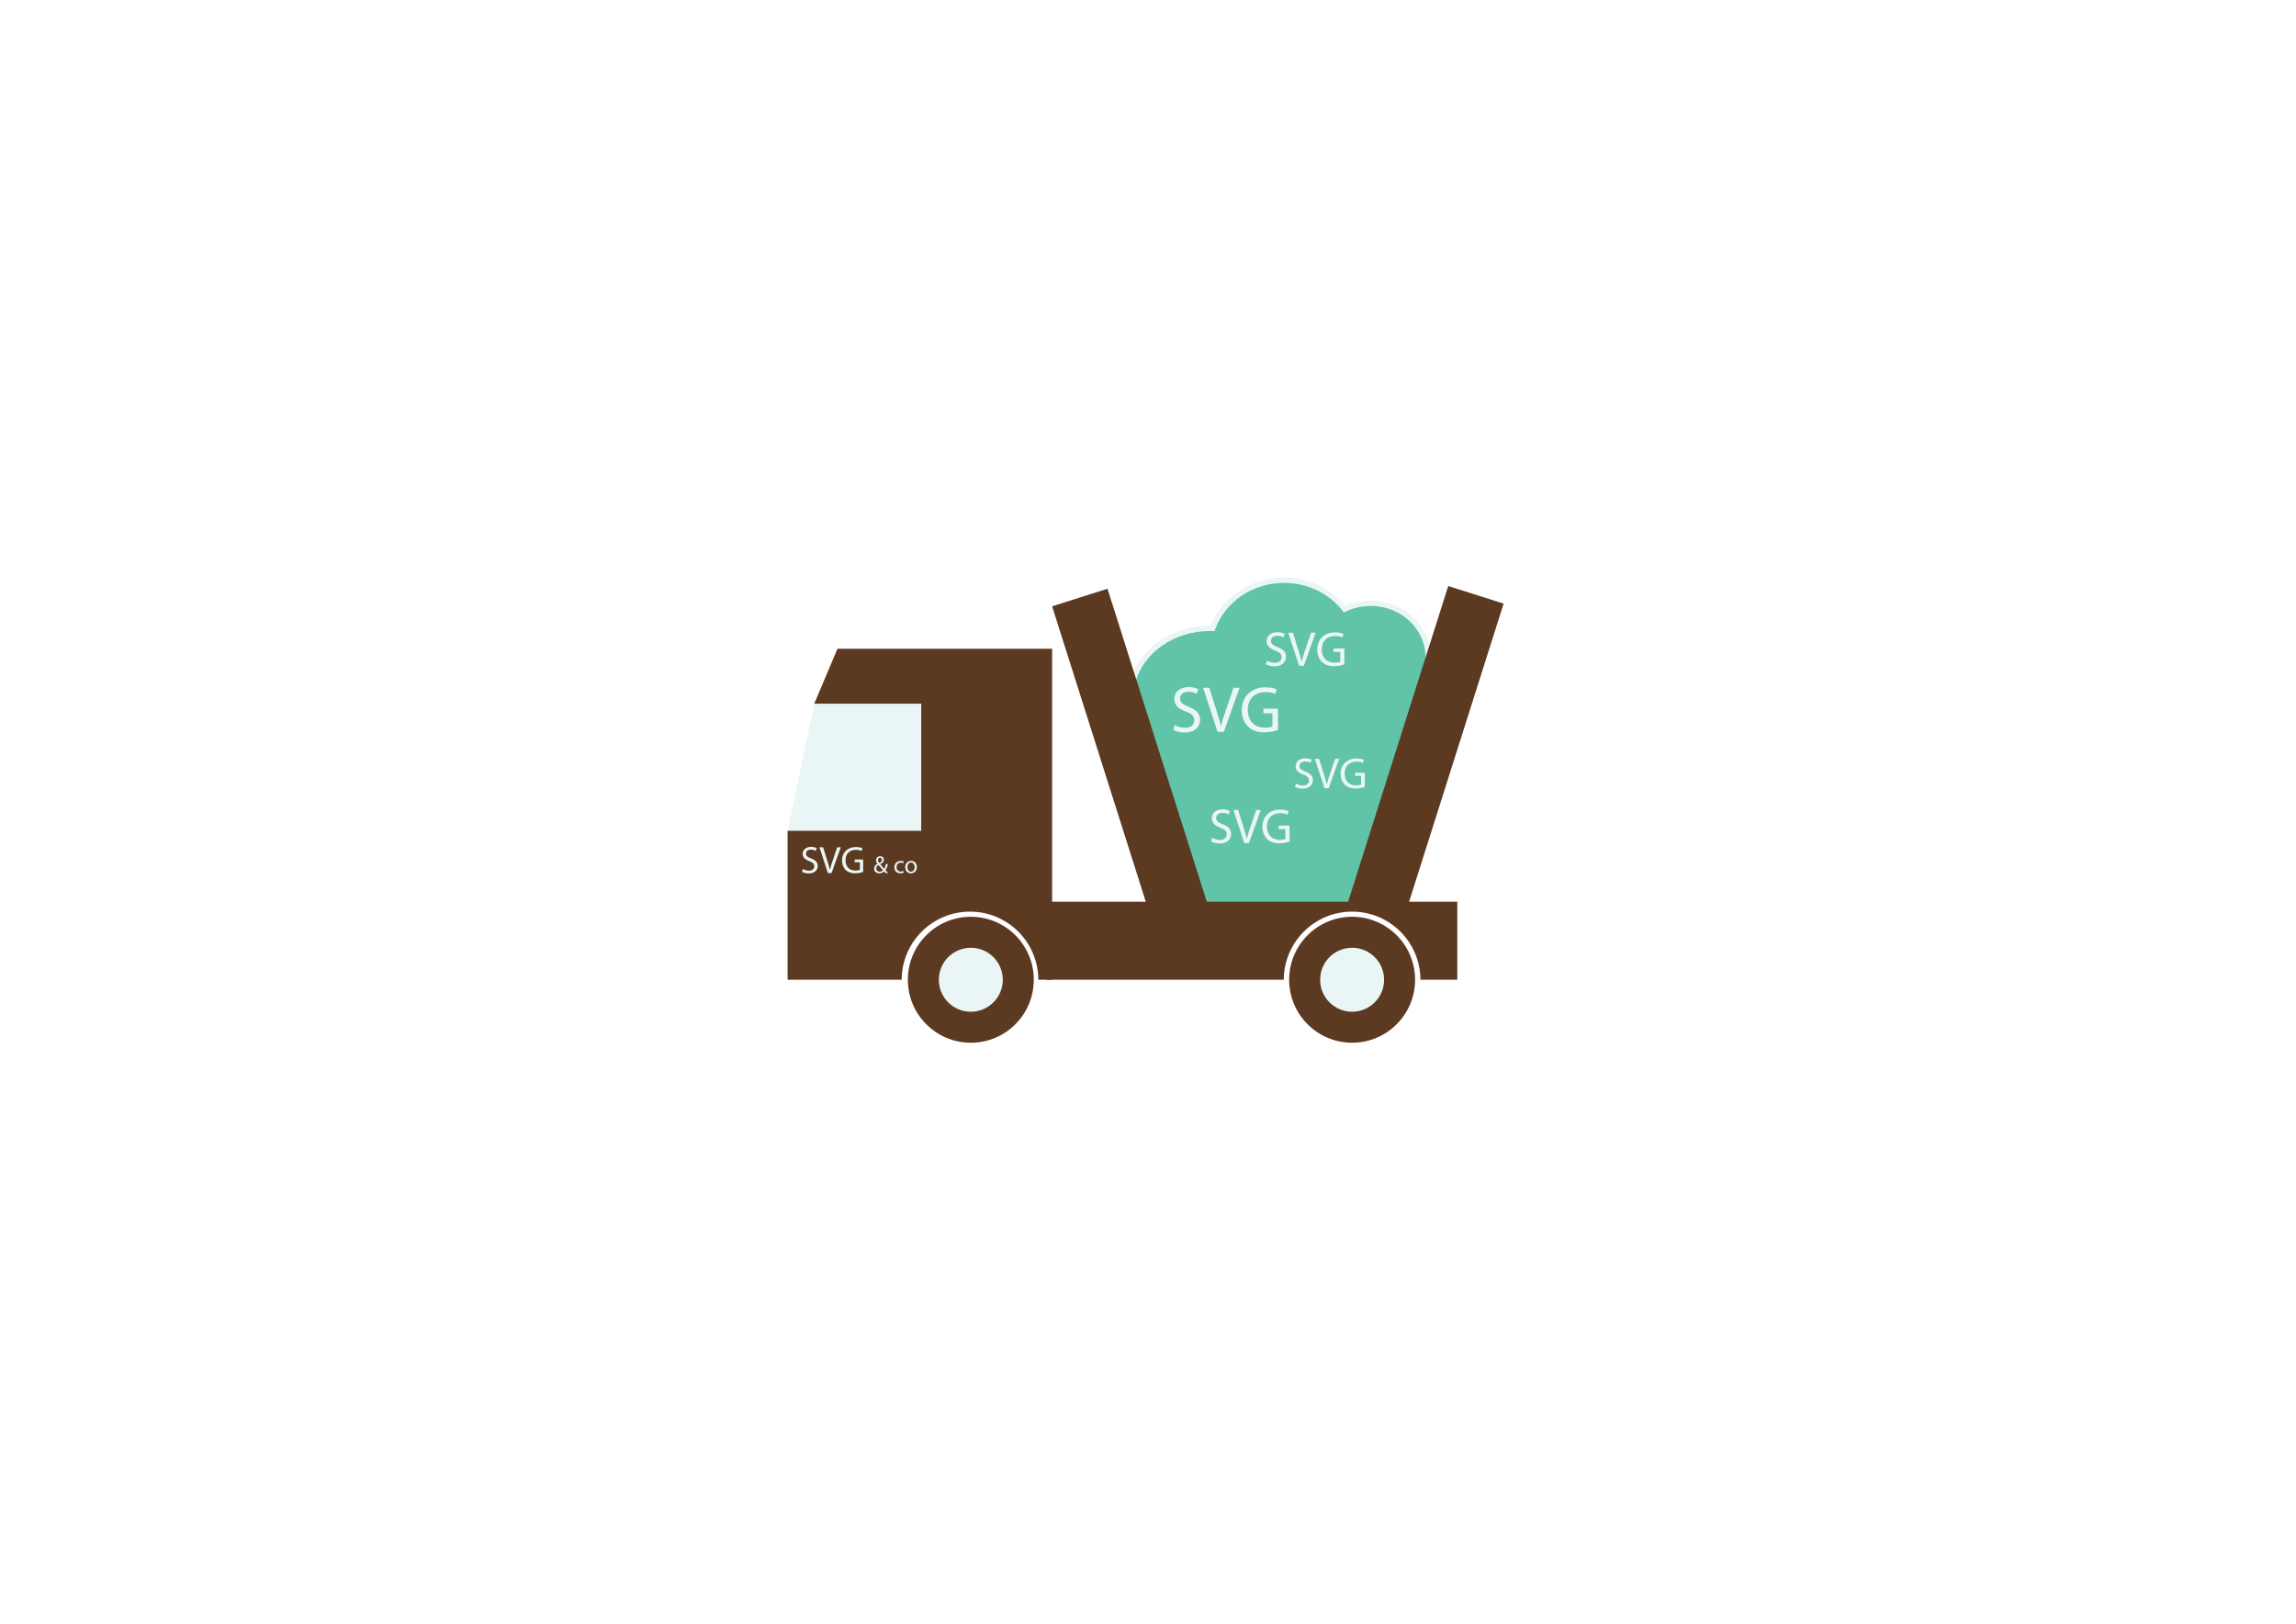
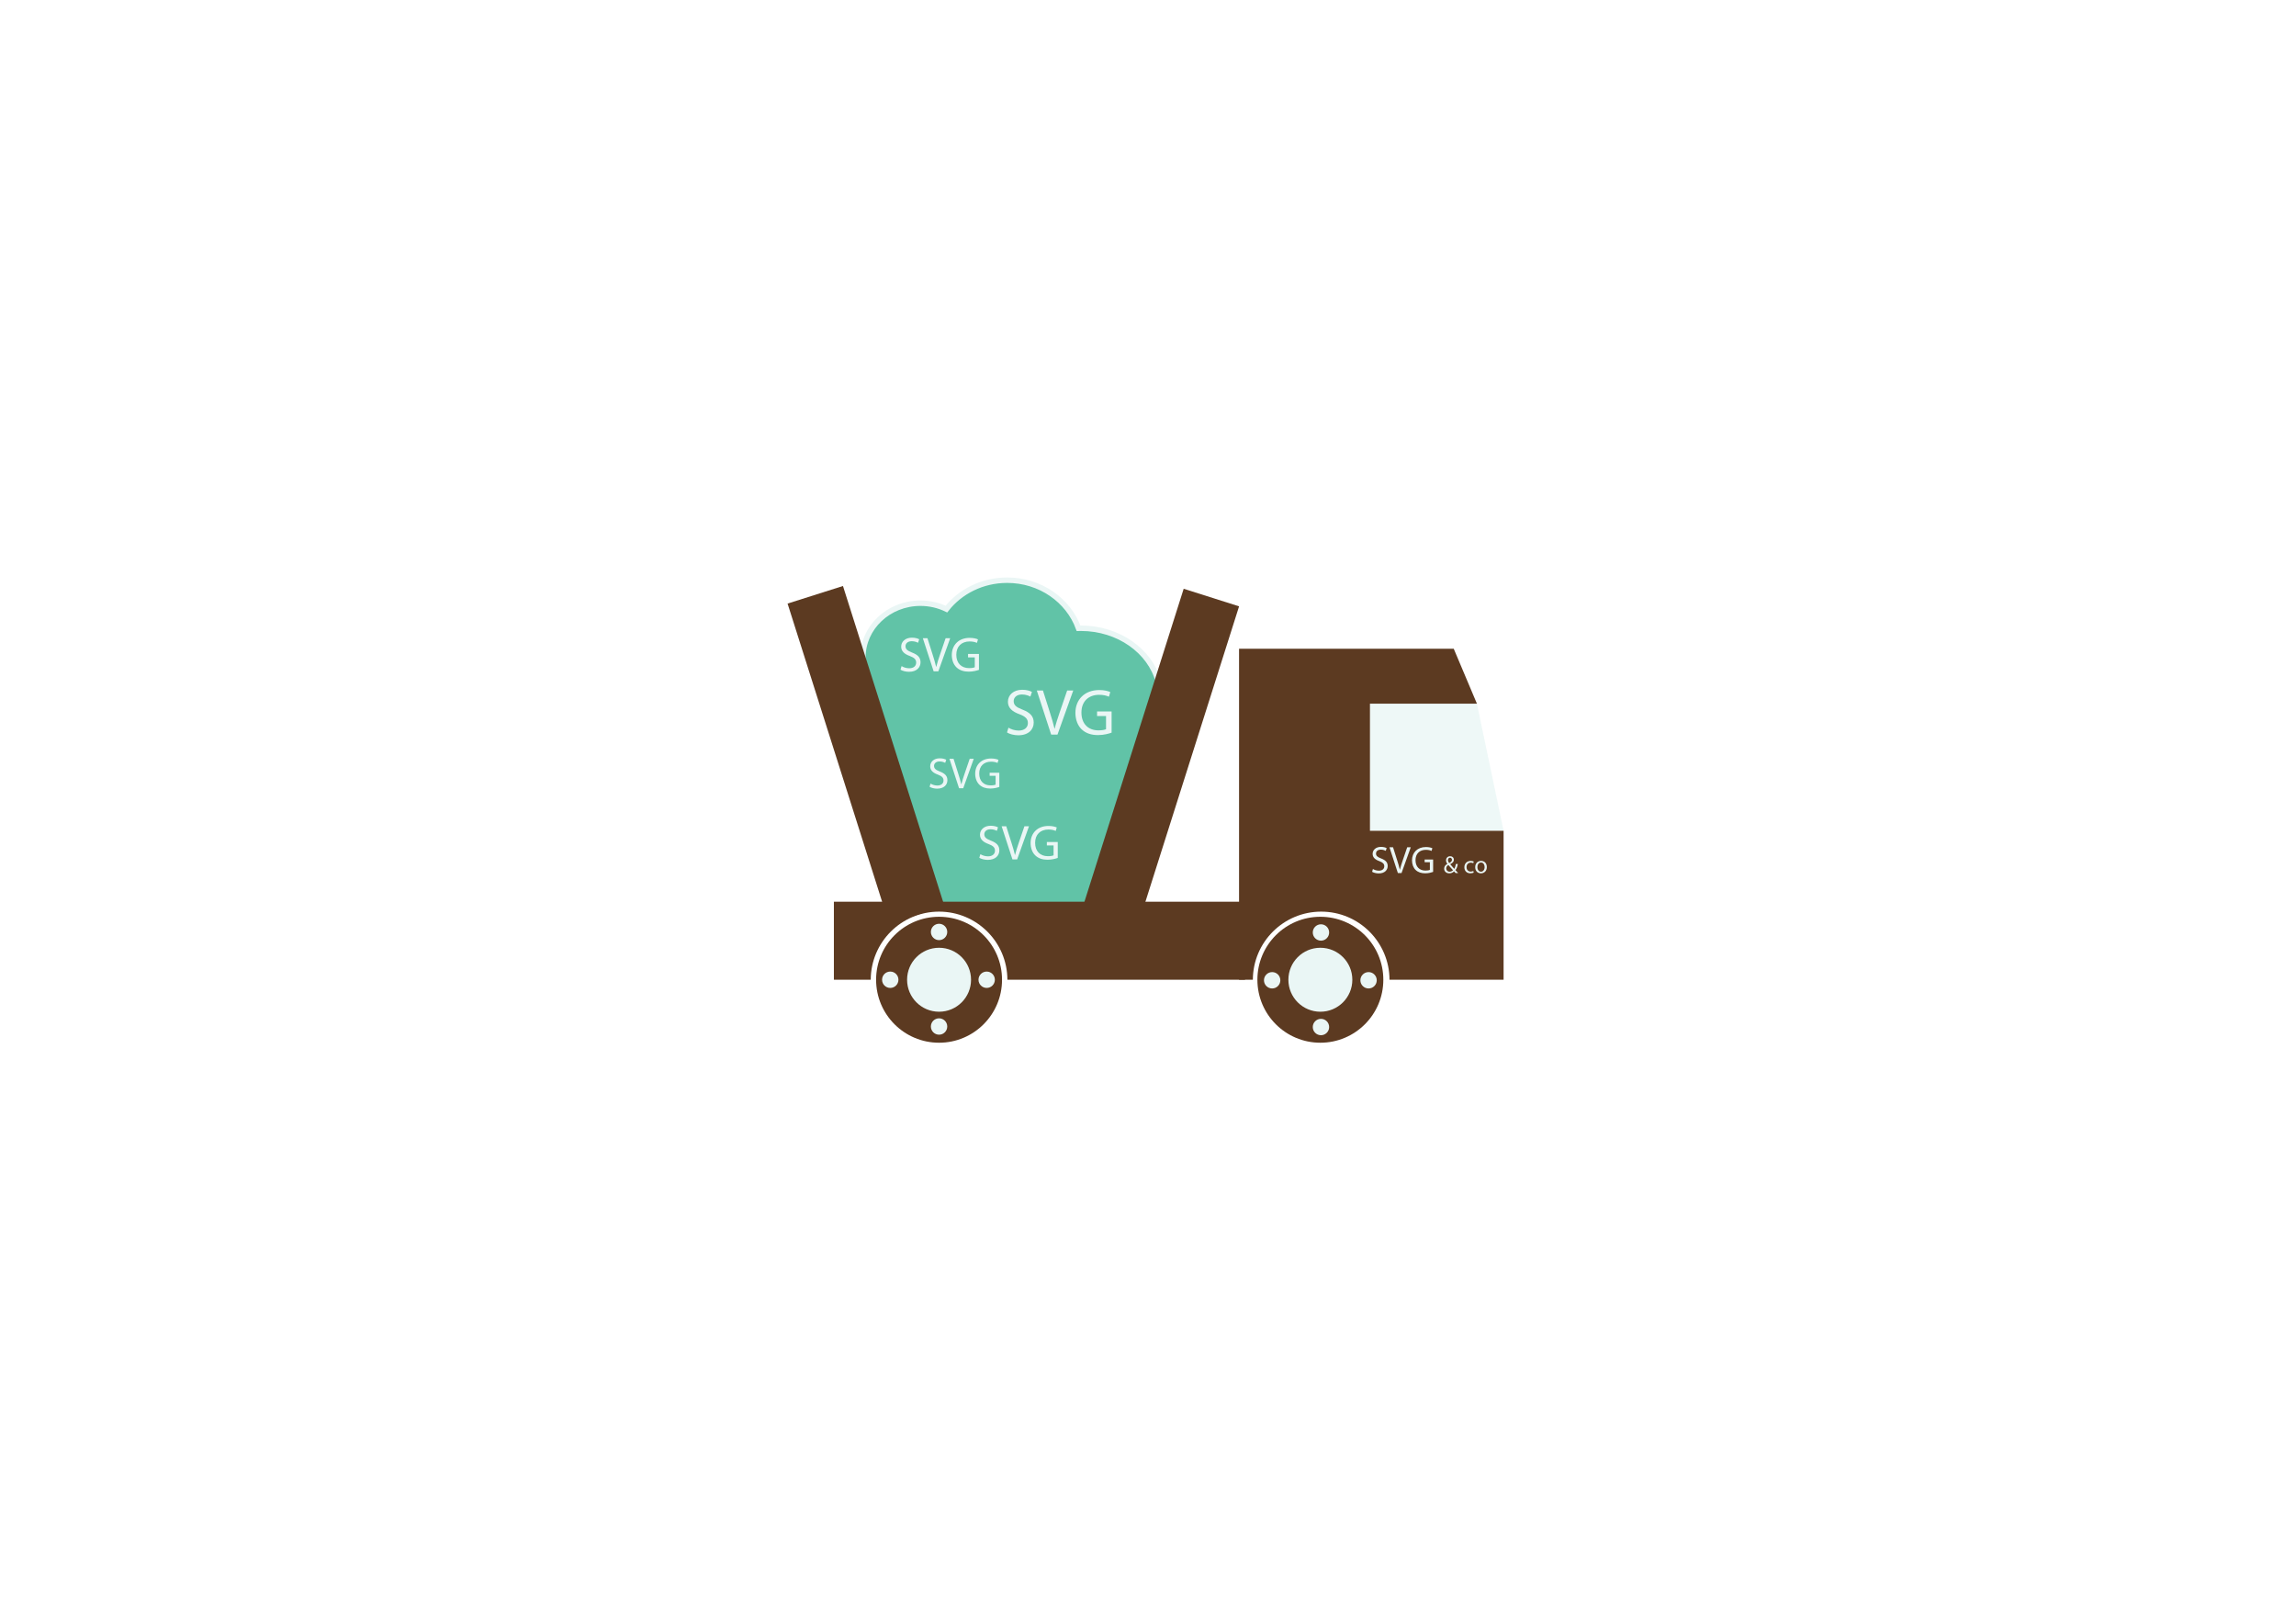
<svg xmlns="http://www.w3.org/2000/svg" version="1.1" x="0px" y="0px" width="841.89px" height="595.28px" viewBox="0 0 841.89 595.28" enable-background="new 0 0 841.89 595.28" xml:space="preserve">
  <g id="Layer_2" display="none">
    <rect x="177" y="99" display="inline" fill="#61C3A7" width="441" height="330" />
  </g>
  <g id="Layer_1">
-     <path fill="#61C3A7" stroke="#EAF6F5" stroke-width="2" stroke-miterlimit="10" d="M523.727,241.025   c0-10.98-9.455-19.883-21.117-19.883c-3.43,0-6.657,0.787-9.521,2.152c-5.039-6.421-13.133-10.587-22.263-10.587   c-12.152,0-22.467,7.38-26.185,17.636c-0.283-0.007-0.565-0.019-0.851-0.019c-13.851,0-25.443,8.401-28.457,19.675h-6.584l22,84.75   l72.294-3.157l19.518-78.926C524.834,247.833,523.727,245.205,523.727,241.025z" />
-     <polygon fill="#EAF6F5" points="337.791,257.978 298.57,257.978 288.791,304.591 337.791,304.591  " />
-     <rect x="352.992" y="267.1" transform="matrix(0.3023 0.9532 -0.9532 0.3023 553.9869 -201.3797)" fill="#5C3A21" width="123.14" height="21.311" />
-     <circle fill="#5C3A21" cx="355.977" cy="359.192" r="23.088">
-       <animateTransform attributeName="transform" attributeType="XML" type="rotate" from="0 355.977 359.192" to="360 355.977 359.192" dur="10s" repeatCount="indefinite" />
-     </circle>
-     <circle fill="#EAF6F5" cx="355.977" cy="359.192" r="11.725" />
-     <circle fill="#5C3A21" cx="495.79" cy="359.192" r="23.088" />
-     <circle fill="#EAF6F5" cx="495.789" cy="359.192" r="11.725" />
-     <rect x="460.991" y="266.1" transform="matrix(-0.3023 0.9532 -0.9532 -0.3023 944.3492 -137.6819)" fill="#5C3A21" width="123.14" height="21.311" />
+     <path fill="#61C3A7" stroke="#EAF6F5" stroke-width="2" stroke-miterlimit="10" d="M316.396,241.025   c0-10.98,9.455-19.883,21.117-19.883c3.43,0,6.657,0.787,9.521,2.152c5.039-6.421,13.133-10.587,22.263-10.587   c12.152,0,22.467,7.38,26.185,17.636c0.283-0.007,0.565-0.019,0.851-0.019c13.851,0,25.443,8.401,28.457,19.675h6.584l-22,84.75   l-72.294-3.157l-19.518-78.926C315.289,247.833,316.396,245.205,316.396,241.025z" />
+     <polygon opacity="0.8" fill="#EAF6F5" points="502.332,257.978 541.553,257.978 551.332,304.591 502.332,304.591  " />
+     <rect x="363.991" y="267.1" transform="matrix(-0.3023 0.9532 -0.9532 -0.3023 818.9769 -43.9187)" fill="#5C3A21" width="123.14" height="21.311" />
+     <circle fill="#5C3A21" cx="484.146" cy="359.192" r="23.088" />
+     <circle fill="#EAF6F5" cx="484.146" cy="359.192" r="11.725" />
+     <circle fill="#5C3A21" cx="344.333" cy="359.192" r="23.088" />
+     <circle fill="#EAF6F5" cx="344.334" cy="359.192" r="11.725" />
+     <rect x="255.992" y="266.1" transform="matrix(0.3023 0.9532 -0.9532 0.3023 485.3593 -109.6165)" fill="#5C3A21" width="123.14" height="21.311" />
    <g>
-       <path fill="#EAF6F5" d="M430.774,265.78c0.937,0.576,2.305,1.056,3.744,1.056c2.137,0,3.385-1.128,3.385-2.76    c0-1.513-0.864-2.377-3.049-3.217c-2.64-0.936-4.272-2.304-4.272-4.584c0-2.521,2.089-4.393,5.232-4.393    c1.656,0,2.856,0.384,3.577,0.792l-0.576,1.704c-0.528-0.288-1.608-0.768-3.072-0.768c-2.209,0-3.049,1.319-3.049,2.424    c0,1.512,0.984,2.256,3.217,3.12c2.736,1.057,4.128,2.376,4.128,4.753c0,2.496-1.848,4.656-5.664,4.656    c-1.561,0-3.265-0.456-4.129-1.032L430.774,265.78z" />
-       <path fill="#EAF6F5" d="M446.446,268.324l-5.28-16.178h2.257l2.52,7.969c0.696,2.185,1.297,4.152,1.729,6.049h0.048    c0.456-1.872,1.128-3.912,1.849-6.024l2.736-7.993h2.231l-5.784,16.178H446.446z" />
-       <path fill="#EAF6F5" d="M468.6,267.604c-0.937,0.336-2.785,0.888-4.969,0.888c-2.448,0-4.465-0.624-6.049-2.136    c-1.392-1.345-2.256-3.505-2.256-6.025c0.023-4.824,3.336-8.353,8.761-8.353c1.872,0,3.336,0.408,4.032,0.744l-0.504,1.704    c-0.864-0.384-1.944-0.696-3.576-0.696c-3.937,0-6.505,2.448-6.505,6.505c0,4.104,2.473,6.528,6.24,6.528    c1.368,0,2.305-0.191,2.784-0.432v-4.824h-3.288v-1.681h5.329V267.604z" />
+       <path fill="#EAF6F5" d="M369.774,266.78c0.937,0.576,2.305,1.056,3.744,1.056c2.137,0,3.385-1.128,3.385-2.76    c0-1.513-0.864-2.377-3.049-3.217c-2.64-0.936-4.272-2.304-4.272-4.584c0-2.521,2.089-4.393,5.232-4.393    c1.656,0,2.856,0.384,3.577,0.792l-0.576,1.704c-0.528-0.288-1.608-0.768-3.072-0.768c-2.209,0-3.049,1.319-3.049,2.424    c0,1.512,0.984,2.256,3.217,3.12c2.736,1.057,4.128,2.376,4.128,4.753c0,2.496-1.848,4.656-5.664,4.656    c-1.561,0-3.265-0.456-4.129-1.032L369.774,266.78z" />
+       <path fill="#EAF6F5" d="M385.446,269.324l-5.28-16.178h2.257l2.52,7.969c0.696,2.185,1.297,4.152,1.729,6.049h0.048    c0.456-1.872,1.128-3.912,1.849-6.024l2.736-7.993h2.231l-5.784,16.178H385.446z" />
+       <path fill="#EAF6F5" d="M407.6,268.604c-0.937,0.336-2.785,0.888-4.969,0.888c-2.448,0-4.465-0.624-6.049-2.136    c-1.392-1.345-2.256-3.505-2.256-6.025c0.023-4.824,3.336-8.353,8.761-8.353c1.872,0,3.336,0.408,4.032,0.744l-0.504,1.704    c-0.864-0.384-1.944-0.696-3.576-0.696c-3.937,0-6.505,2.448-6.505,6.505c0,4.104,2.473,6.528,6.24,6.528    c1.368,0,2.305-0.191,2.784-0.432v-4.824h-3.288v-1.681h5.329V268.604z" />
    </g>
    <g>
-       <path fill="#EAF6F5" d="M444.484,307.156c0.702,0.432,1.729,0.792,2.809,0.792c1.603,0,2.539-0.847,2.539-2.07    c0-1.135-0.648-1.783-2.287-2.413c-1.98-0.702-3.204-1.729-3.204-3.439c0-1.891,1.566-3.295,3.925-3.295    c1.242,0,2.143,0.288,2.683,0.595l-0.432,1.278c-0.396-0.216-1.207-0.576-2.305-0.576c-1.657,0-2.287,0.99-2.287,1.818    c0,1.135,0.738,1.692,2.413,2.341c2.052,0.792,3.097,1.782,3.097,3.565c0,1.872-1.387,3.492-4.249,3.492    c-1.171,0-2.449-0.342-3.098-0.773L444.484,307.156z" />
-       <path fill="#EAF6F5" d="M456.239,309.064l-3.961-12.136h1.692l1.891,5.978c0.522,1.639,0.972,3.115,1.296,4.538h0.036    c0.343-1.405,0.847-2.936,1.387-4.52l2.053-5.996h1.674l-4.339,12.136H456.239z" />
-       <path fill="#EAF6F5" d="M472.855,308.524c-0.702,0.252-2.089,0.666-3.728,0.666c-1.836,0-3.349-0.468-4.537-1.603    c-1.045-1.008-1.692-2.629-1.692-4.52c0.018-3.619,2.503-6.266,6.571-6.266c1.405,0,2.503,0.307,3.025,0.559l-0.378,1.278    c-0.648-0.288-1.459-0.522-2.683-0.522c-2.953,0-4.88,1.837-4.88,4.88c0,3.078,1.854,4.897,4.682,4.897    c1.026,0,1.729-0.145,2.089-0.324v-3.619h-2.467v-1.261h3.997V308.524z" />
+       <path fill="#EAF6F5" d="M359.484,313.156c0.702,0.432,1.729,0.792,2.809,0.792c1.603,0,2.539-0.847,2.539-2.07    c0-1.135-0.648-1.783-2.287-2.413c-1.98-0.702-3.204-1.729-3.204-3.439c0-1.891,1.566-3.295,3.925-3.295    c1.242,0,2.143,0.288,2.683,0.595l-0.432,1.278c-0.396-0.216-1.207-0.576-2.305-0.576c-1.657,0-2.287,0.99-2.287,1.818    c0,1.135,0.738,1.692,2.413,2.341c2.052,0.792,3.097,1.782,3.097,3.565c0,1.872-1.387,3.492-4.249,3.492    c-1.171,0-2.449-0.342-3.098-0.773L359.484,313.156z" />
+       <path fill="#EAF6F5" d="M371.239,315.064l-3.961-12.136h1.692l1.891,5.978c0.522,1.639,0.972,3.115,1.296,4.538h0.036    c0.343-1.405,0.847-2.936,1.387-4.52l2.053-5.996h1.674l-4.339,12.136H371.239z" />
+       <path fill="#EAF6F5" d="M387.855,314.524c-0.702,0.252-2.089,0.666-3.728,0.666c-1.836,0-3.349-0.468-4.537-1.603    c-1.045-1.008-1.692-2.629-1.692-4.52c0.018-3.619,2.503-6.266,6.571-6.266c1.405,0,2.503,0.307,3.025,0.559l-0.378,1.278    c-0.648-0.288-1.459-0.522-2.683-0.522c-2.953,0-4.88,1.837-4.88,4.88c0,3.078,1.854,4.897,4.682,4.897    c1.026,0,1.729-0.145,2.089-0.324v-3.619h-2.467v-1.261h3.997V314.524z" />
    </g>
    <g>
-       <path fill="#EAF6F5" d="M464.588,242.206c0.702,0.432,1.729,0.792,2.809,0.792c1.603,0,2.539-0.847,2.539-2.07    c0-1.135-0.648-1.783-2.287-2.413c-1.98-0.702-3.204-1.729-3.204-3.439c0-1.891,1.566-3.295,3.925-3.295    c1.242,0,2.143,0.288,2.683,0.595l-0.432,1.278c-0.396-0.216-1.207-0.576-2.305-0.576c-1.657,0-2.287,0.99-2.287,1.818    c0,1.135,0.738,1.692,2.413,2.341c2.052,0.792,3.097,1.782,3.097,3.565c0,1.872-1.387,3.492-4.249,3.492    c-1.171,0-2.449-0.342-3.098-0.773L464.588,242.206z" />
-       <path fill="#EAF6F5" d="M476.343,244.114l-3.961-12.136h1.692l1.891,5.978c0.522,1.639,0.972,3.115,1.296,4.538h0.036    c0.343-1.405,0.847-2.936,1.387-4.52l2.053-5.996h1.674l-4.339,12.136H476.343z" />
-       <path fill="#EAF6F5" d="M492.959,243.574c-0.702,0.252-2.089,0.666-3.728,0.666c-1.836,0-3.349-0.468-4.537-1.603    c-1.045-1.008-1.692-2.629-1.692-4.52c0.018-3.619,2.503-6.266,6.571-6.266c1.405,0,2.503,0.307,3.025,0.559l-0.378,1.278    c-0.648-0.288-1.459-0.522-2.683-0.522c-2.953,0-4.88,1.837-4.88,4.88c0,3.078,1.854,4.897,4.682,4.897    c1.026,0,1.729-0.145,2.089-0.324v-3.619h-2.467v-1.261h3.997V243.574z" />
+       <path fill="#EAF6F5" d="M330.588,244.206c0.702,0.432,1.729,0.792,2.809,0.792c1.603,0,2.539-0.847,2.539-2.07    c0-1.135-0.648-1.783-2.287-2.413c-1.98-0.702-3.204-1.729-3.204-3.439c0-1.891,1.566-3.295,3.925-3.295    c1.242,0,2.143,0.288,2.683,0.595l-0.432,1.278c-0.396-0.216-1.207-0.576-2.305-0.576c-1.657,0-2.287,0.99-2.287,1.818    c0,1.135,0.738,1.692,2.413,2.341c2.052,0.792,3.097,1.782,3.097,3.565c0,1.872-1.387,3.492-4.249,3.492    c-1.171,0-2.449-0.342-3.098-0.773L330.588,244.206z" />
+       <path fill="#EAF6F5" d="M342.343,246.114l-3.961-12.136h1.692l1.891,5.978c0.522,1.639,0.972,3.115,1.296,4.538h0.036    c0.343-1.405,0.847-2.936,1.387-4.52l2.053-5.996h1.674l-4.339,12.136H342.343z" />
+       <path fill="#EAF6F5" d="M358.959,245.574c-0.702,0.252-2.089,0.666-3.728,0.666c-1.836,0-3.349-0.468-4.537-1.603    c-1.045-1.008-1.692-2.629-1.692-4.52c0.018-3.619,2.503-6.266,6.571-6.266c1.405,0,2.503,0.307,3.025,0.559l-0.378,1.278    c-0.648-0.288-1.459-0.522-2.683-0.522c-2.953,0-4.88,1.837-4.88,4.88c0,3.078,1.854,4.897,4.682,4.897    c1.026,0,1.729-0.145,2.089-0.324v-3.619h-2.467v-1.261h3.997V245.574z" />
    </g>
    <g>
-       <path fill="#EAF6F5" d="M475.212,287.28c0.624,0.384,1.537,0.704,2.497,0.704c1.425,0,2.257-0.753,2.257-1.841    c0-1.009-0.576-1.585-2.033-2.145c-1.761-0.625-2.849-1.537-2.849-3.058c0-1.681,1.393-2.93,3.489-2.93    c1.104,0,1.905,0.257,2.385,0.528l-0.384,1.137c-0.353-0.192-1.072-0.512-2.049-0.512c-1.473,0-2.033,0.88-2.033,1.616    c0,1.009,0.656,1.505,2.146,2.081c1.824,0.704,2.753,1.584,2.753,3.169c0,1.665-1.232,3.105-3.777,3.105    c-1.041,0-2.178-0.305-2.754-0.688L475.212,287.28z" />
-       <path fill="#EAF6F5" d="M485.661,288.977l-3.521-10.788h1.504l1.681,5.313c0.465,1.457,0.864,2.77,1.152,4.034h0.032    c0.305-1.249,0.753-2.609,1.232-4.018l1.825-5.33h1.488l-3.857,10.788H485.661z" />
-       <path fill="#EAF6F5" d="M500.431,288.496c-0.624,0.225-1.856,0.593-3.313,0.593c-1.633,0-2.977-0.416-4.033-1.425    c-0.929-0.896-1.505-2.337-1.505-4.018c0.016-3.218,2.225-5.57,5.843-5.57c1.248,0,2.225,0.272,2.688,0.496l-0.336,1.137    c-0.576-0.256-1.297-0.464-2.385-0.464c-2.625,0-4.338,1.632-4.338,4.337c0,2.737,1.648,4.354,4.162,4.354    c0.912,0,1.536-0.129,1.856-0.288v-3.218h-2.193v-1.12h3.554V288.496z" />
+       <path fill="#EAF6F5" d="M341.212,287.281c0.624,0.384,1.537,0.704,2.497,0.704c1.425,0,2.257-0.753,2.257-1.841    c0-1.009-0.576-1.585-2.033-2.145c-1.761-0.625-2.849-1.537-2.849-3.058c0-1.681,1.393-2.93,3.489-2.93    c1.104,0,1.905,0.257,2.385,0.528l-0.384,1.137c-0.353-0.192-1.072-0.512-2.049-0.512c-1.473,0-2.033,0.88-2.033,1.616    c0,1.009,0.656,1.505,2.146,2.081c1.824,0.704,2.753,1.584,2.753,3.169c0,1.665-1.232,3.105-3.777,3.105    c-1.041,0-2.178-0.305-2.754-0.688L341.212,287.281z" />
+       <path fill="#EAF6F5" d="M351.661,288.978l-3.521-10.788h1.504l1.681,5.313c0.465,1.457,0.864,2.77,1.152,4.034h0.032    c0.305-1.249,0.753-2.609,1.232-4.018l1.825-5.33h1.488l-3.857,10.788H351.661z" />
+       <path fill="#EAF6F5" d="M366.431,288.497c-0.624,0.225-1.856,0.593-3.313,0.593c-1.633,0-2.977-0.416-4.033-1.425    c-0.929-0.896-1.505-2.337-1.505-4.018c0.016-3.218,2.225-5.57,5.843-5.57c1.248,0,2.225,0.272,2.688,0.496l-0.336,1.137    c-0.576-0.256-1.297-0.465-2.385-0.465c-2.625,0-4.338,1.633-4.338,4.338c0,2.737,1.648,4.354,4.162,4.354    c0.912,0,1.536-0.129,1.856-0.288v-3.218h-2.193v-1.12h3.554V288.497z" />
    </g>
-     <path fill="#5C3A21" d="M307.07,237.845l-8.5,20.133h39.221v46.613h-49v54.602h41.829c0.045-13.799,11.244-24.974,25.055-24.974   s25.01,11.175,25.055,24.974h5.061V237.845H307.07z" />
-     <path fill="#5C3A21" d="M376.864,330.591l6.761,28.602h87.108c0.045-13.799,11.245-24.974,25.056-24.974   s25.011,11.175,25.056,24.974h13.512v-28.602H376.864z" />
+     <path fill="#5C3A21" d="M533.053,237.845l8.5,20.133h-39.221v46.613h49v54.602h-41.829c-0.045-13.799-11.244-24.974-25.055-24.974   c-13.812,0-25.01,11.175-25.056,24.974h-5.061V237.845H533.053z" />
+     <path fill="#5C3A21" d="M463.259,330.591l-6.761,28.602H369.39c-0.045-13.799-11.245-24.974-25.056-24.974   s-25.011,11.175-25.056,24.974h-13.512v-28.602H463.259z" />
    <g>
-       <path fill="#EAF6F5" d="M294.424,318.59c0.546,0.336,1.345,0.616,2.186,0.616c1.246,0,1.975-0.658,1.975-1.611    c0-0.883-0.504-1.387-1.779-1.877c-1.54-0.546-2.493-1.345-2.493-2.676c0-1.471,1.219-2.563,3.054-2.563    c0.967,0,1.667,0.224,2.087,0.462l-0.336,0.994c-0.308-0.168-0.938-0.448-1.793-0.448c-1.288,0-1.779,0.771-1.779,1.415    c0,0.883,0.575,1.316,1.878,1.821c1.597,0.616,2.409,1.387,2.409,2.773c0,1.457-1.079,2.717-3.306,2.717    c-0.911,0-1.905-0.266-2.41-0.602L294.424,318.59z" />
-       <path fill="#EAF6F5" d="M303.568,320.074l-3.082-9.441h1.317l1.471,4.65c0.406,1.275,0.756,2.424,1.009,3.53h0.027    c0.267-1.093,0.658-2.283,1.079-3.516l1.597-4.665h1.303l-3.376,9.441H303.568z" />
-       <path fill="#EAF6F5" d="M316.492,319.654c-0.546,0.196-1.624,0.518-2.899,0.518c-1.429,0-2.605-0.364-3.529-1.246    c-0.813-0.784-1.317-2.045-1.317-3.516c0.015-2.816,1.947-4.875,5.113-4.875c1.093,0,1.947,0.238,2.354,0.435l-0.295,0.994    c-0.504-0.225-1.134-0.406-2.087-0.406c-2.297,0-3.796,1.429-3.796,3.796c0,2.396,1.442,3.811,3.642,3.811    c0.799,0,1.345-0.112,1.625-0.253v-2.815h-1.919v-0.98h3.109V319.654z" />
-       <path fill="#EAF6F5" d="M324.737,320.074c-0.171-0.171-0.333-0.342-0.567-0.594c-0.522,0.485-1.107,0.692-1.773,0.692    c-1.18,0-1.863-0.792-1.863-1.701c0-0.828,0.495-1.396,1.188-1.773v-0.027c-0.315-0.396-0.505-0.837-0.505-1.27    c0-0.737,0.531-1.494,1.54-1.494c0.756,0,1.341,0.504,1.341,1.287c0,0.64-0.369,1.144-1.332,1.621v0.026    c0.514,0.595,1.09,1.261,1.477,1.693c0.279-0.424,0.468-1.009,0.585-1.774h0.721c-0.162,0.955-0.424,1.711-0.874,2.242    c0.324,0.342,0.64,0.685,1,1.071H324.737z M323.783,319.03c-0.36-0.396-1.035-1.135-1.711-1.909    c-0.324,0.207-0.783,0.595-0.783,1.233c0,0.693,0.514,1.225,1.242,1.225C323.053,319.579,323.495,319.345,323.783,319.03z     M321.937,315.33c0,0.432,0.198,0.765,0.459,1.089c0.612-0.351,1.009-0.675,1.009-1.188c0-0.369-0.207-0.783-0.702-0.783    C322.198,314.447,321.937,314.861,321.937,315.33z" />
-       <path fill="#EAF6F5" d="M331.37,319.912c-0.207,0.108-0.666,0.252-1.251,0.252c-1.314,0-2.17-0.891-2.17-2.224    c0-1.341,0.919-2.313,2.341-2.313c0.469,0,0.883,0.117,1.099,0.225l-0.18,0.612c-0.189-0.107-0.486-0.207-0.919-0.207    c-0.999,0-1.539,0.738-1.539,1.647c0,1.009,0.648,1.63,1.513,1.63c0.449,0,0.747-0.117,0.972-0.216L331.37,319.912z" />
-       <path fill="#EAF6F5" d="M336.186,317.859c0,1.611-1.116,2.313-2.17,2.313c-1.18,0-2.089-0.864-2.089-2.241    c0-1.458,0.955-2.313,2.161-2.313C335.339,315.618,336.186,316.527,336.186,317.859z M332.729,317.904    c0,0.954,0.549,1.675,1.323,1.675c0.756,0,1.323-0.711,1.323-1.692c0-0.738-0.369-1.675-1.306-1.675    C333.134,316.212,332.729,317.076,332.729,317.904z" />
+       <path fill="#EAF6F5" d="M503.424,318.59c0.547,0.336,1.346,0.616,2.186,0.616c1.246,0,1.975-0.658,1.975-1.611    c0-0.883-0.504-1.387-1.779-1.877c-1.539-0.546-2.492-1.345-2.492-2.676c0-1.471,1.219-2.563,3.053-2.563    c0.967,0,1.668,0.224,2.088,0.462l-0.336,0.994c-0.309-0.168-0.939-0.448-1.793-0.448c-1.289,0-1.779,0.771-1.779,1.415    c0,0.883,0.574,1.316,1.877,1.821c1.598,0.616,2.41,1.387,2.41,2.773c0,1.457-1.08,2.717-3.307,2.717    c-0.91,0-1.904-0.266-2.41-0.602L503.424,318.59z" />
+       <path fill="#EAF6F5" d="M512.568,320.074l-3.082-9.441h1.316l1.471,4.65c0.406,1.275,0.756,2.424,1.01,3.53h0.027    c0.266-1.093,0.658-2.283,1.078-3.516l1.598-4.665h1.303l-3.377,9.441H512.568z" />
+       <path fill="#EAF6F5" d="M525.492,319.654c-0.547,0.196-1.625,0.518-2.9,0.518c-1.428,0-2.605-0.364-3.529-1.246    c-0.813-0.784-1.316-2.045-1.316-3.516c0.014-2.816,1.947-4.875,5.113-4.875c1.092,0,1.947,0.238,2.354,0.435l-0.295,0.994    c-0.504-0.225-1.135-0.406-2.088-0.406c-2.297,0-3.795,1.429-3.795,3.796c0,2.396,1.441,3.811,3.641,3.811    c0.799,0,1.346-0.112,1.625-0.253v-2.815h-1.918v-0.98h3.109V319.654z" />
+       <path fill="#EAF6F5" d="M533.736,320.074c-0.17-0.171-0.332-0.342-0.566-0.594c-0.523,0.485-1.107,0.692-1.773,0.692    c-1.18,0-1.863-0.792-1.863-1.701c0-0.828,0.494-1.396,1.188-1.773v-0.027c-0.314-0.396-0.504-0.837-0.504-1.27    c0-0.737,0.531-1.494,1.539-1.494c0.756,0,1.342,0.504,1.342,1.287c0,0.64-0.369,1.144-1.332,1.621v0.026    c0.514,0.595,1.09,1.261,1.477,1.693c0.279-0.424,0.467-1.009,0.584-1.774h0.721c-0.162,0.955-0.424,1.711-0.873,2.242    c0.324,0.342,0.639,0.685,1,1.071H533.736z M532.783,319.03c-0.361-0.396-1.035-1.135-1.711-1.909    c-0.324,0.207-0.783,0.595-0.783,1.233c0,0.693,0.514,1.225,1.242,1.225C532.053,319.579,532.494,319.345,532.783,319.03z     M530.938,315.33c0,0.432,0.197,0.765,0.459,1.089c0.611-0.351,1.008-0.675,1.008-1.188c0-0.369-0.207-0.783-0.701-0.783    C531.197,314.447,530.938,314.861,530.938,315.33z" />
+       <path fill="#EAF6F5" d="M540.369,319.912c-0.207,0.108-0.666,0.252-1.25,0.252c-1.314,0-2.17-0.891-2.17-2.224    c0-1.341,0.918-2.313,2.34-2.313c0.469,0,0.883,0.117,1.1,0.225l-0.18,0.612c-0.189-0.107-0.486-0.207-0.92-0.207    c-0.998,0-1.539,0.738-1.539,1.647c0,1.009,0.648,1.63,1.514,1.63c0.449,0,0.746-0.117,0.971-0.216L540.369,319.912z" />
+       <path fill="#EAF6F5" d="M545.186,317.859c0,1.611-1.115,2.313-2.17,2.313c-1.18,0-2.088-0.864-2.088-2.241    c0-1.458,0.955-2.313,2.16-2.313C544.34,315.618,545.186,316.527,545.186,317.859z M541.729,317.904    c0,0.954,0.549,1.675,1.324,1.675c0.756,0,1.322-0.711,1.322-1.692c0-0.738-0.369-1.675-1.305-1.675    S541.729,317.076,541.729,317.904z" />
    </g>
-     <animateTransform attributeName="transform" attributeType="XML" type="translate" dur="5s" values="0,-250; 0,250 " repeatCount="indefinite" />
+     <circle fill="#EAF6F5" cx="344.334" cy="341.666" r="3">
+       <animateTransform attributeName="transform" attributeType="XML" type="rotate" from="0 344.333 359.192" to="360 344.333 359.192" dur="0.25s" repeatCount="indefinite" />
+     </circle>
+     <circle fill="#EAF6F5" cx="344.333" cy="376.332" r="3">
+       <animateTransform attributeName="transform" attributeType="XML" type="rotate" from="0 344.333 359.192" to="360 344.333 359.192" dur="0.25s" repeatCount="indefinite" />
+     </circle>
+     <circle fill="#EAF6F5" cx="361.791" cy="359.191" r="3">
+       <animateTransform attributeName="transform" attributeType="XML" type="rotate" from="0 344.333 359.192" to="360 344.333 359.192" dur="0.25s" repeatCount="indefinite" />
+     </circle>
+     <circle fill="#EAF6F5" cx="326.436" cy="359.191" r="3">
+       <animateTransform attributeName="transform" attributeType="XML" type="rotate" from="0 344.333 359.192" to="360 344.333 359.192" dur="0.25s" repeatCount="indefinite" />
+     </circle>
+     <circle fill="#EAF6F5" cx="484.367" cy="341.859" r="3">
+       <animateTransform attributeName="transform" attributeType="XML" type="rotate" from="0 484.146 359.192" to="360 484.146 359.192" dur="0.25s" repeatCount="indefinite" />
+     </circle>
+     <circle fill="#EAF6F5" cx="484.367" cy="376.525" r="3">
+       <animateTransform attributeName="transform" attributeType="XML" type="rotate" from="0 484.146 359.192" to="360 484.146 359.192" dur="0.25s" repeatCount="indefinite" />
+     </circle>
+     <circle fill="#EAF6F5" cx="501.824" cy="359.385" r="3">
+       <animateTransform attributeName="transform" attributeType="XML" type="rotate" from="0 484.146 359.192" to="360 484.146 359.192" dur="0.25s" repeatCount="indefinite" />
+     </circle>
+     <circle fill="#EAF6F5" cx="466.469" cy="359.385" r="3">
+       <animateTransform attributeName="transform" attributeType="XML" type="rotate" from="0 484.146 359.192" to="360 484.146 359.192" dur="0.25s" repeatCount="indefinite" />
+     </circle>
  </g>
</svg>
